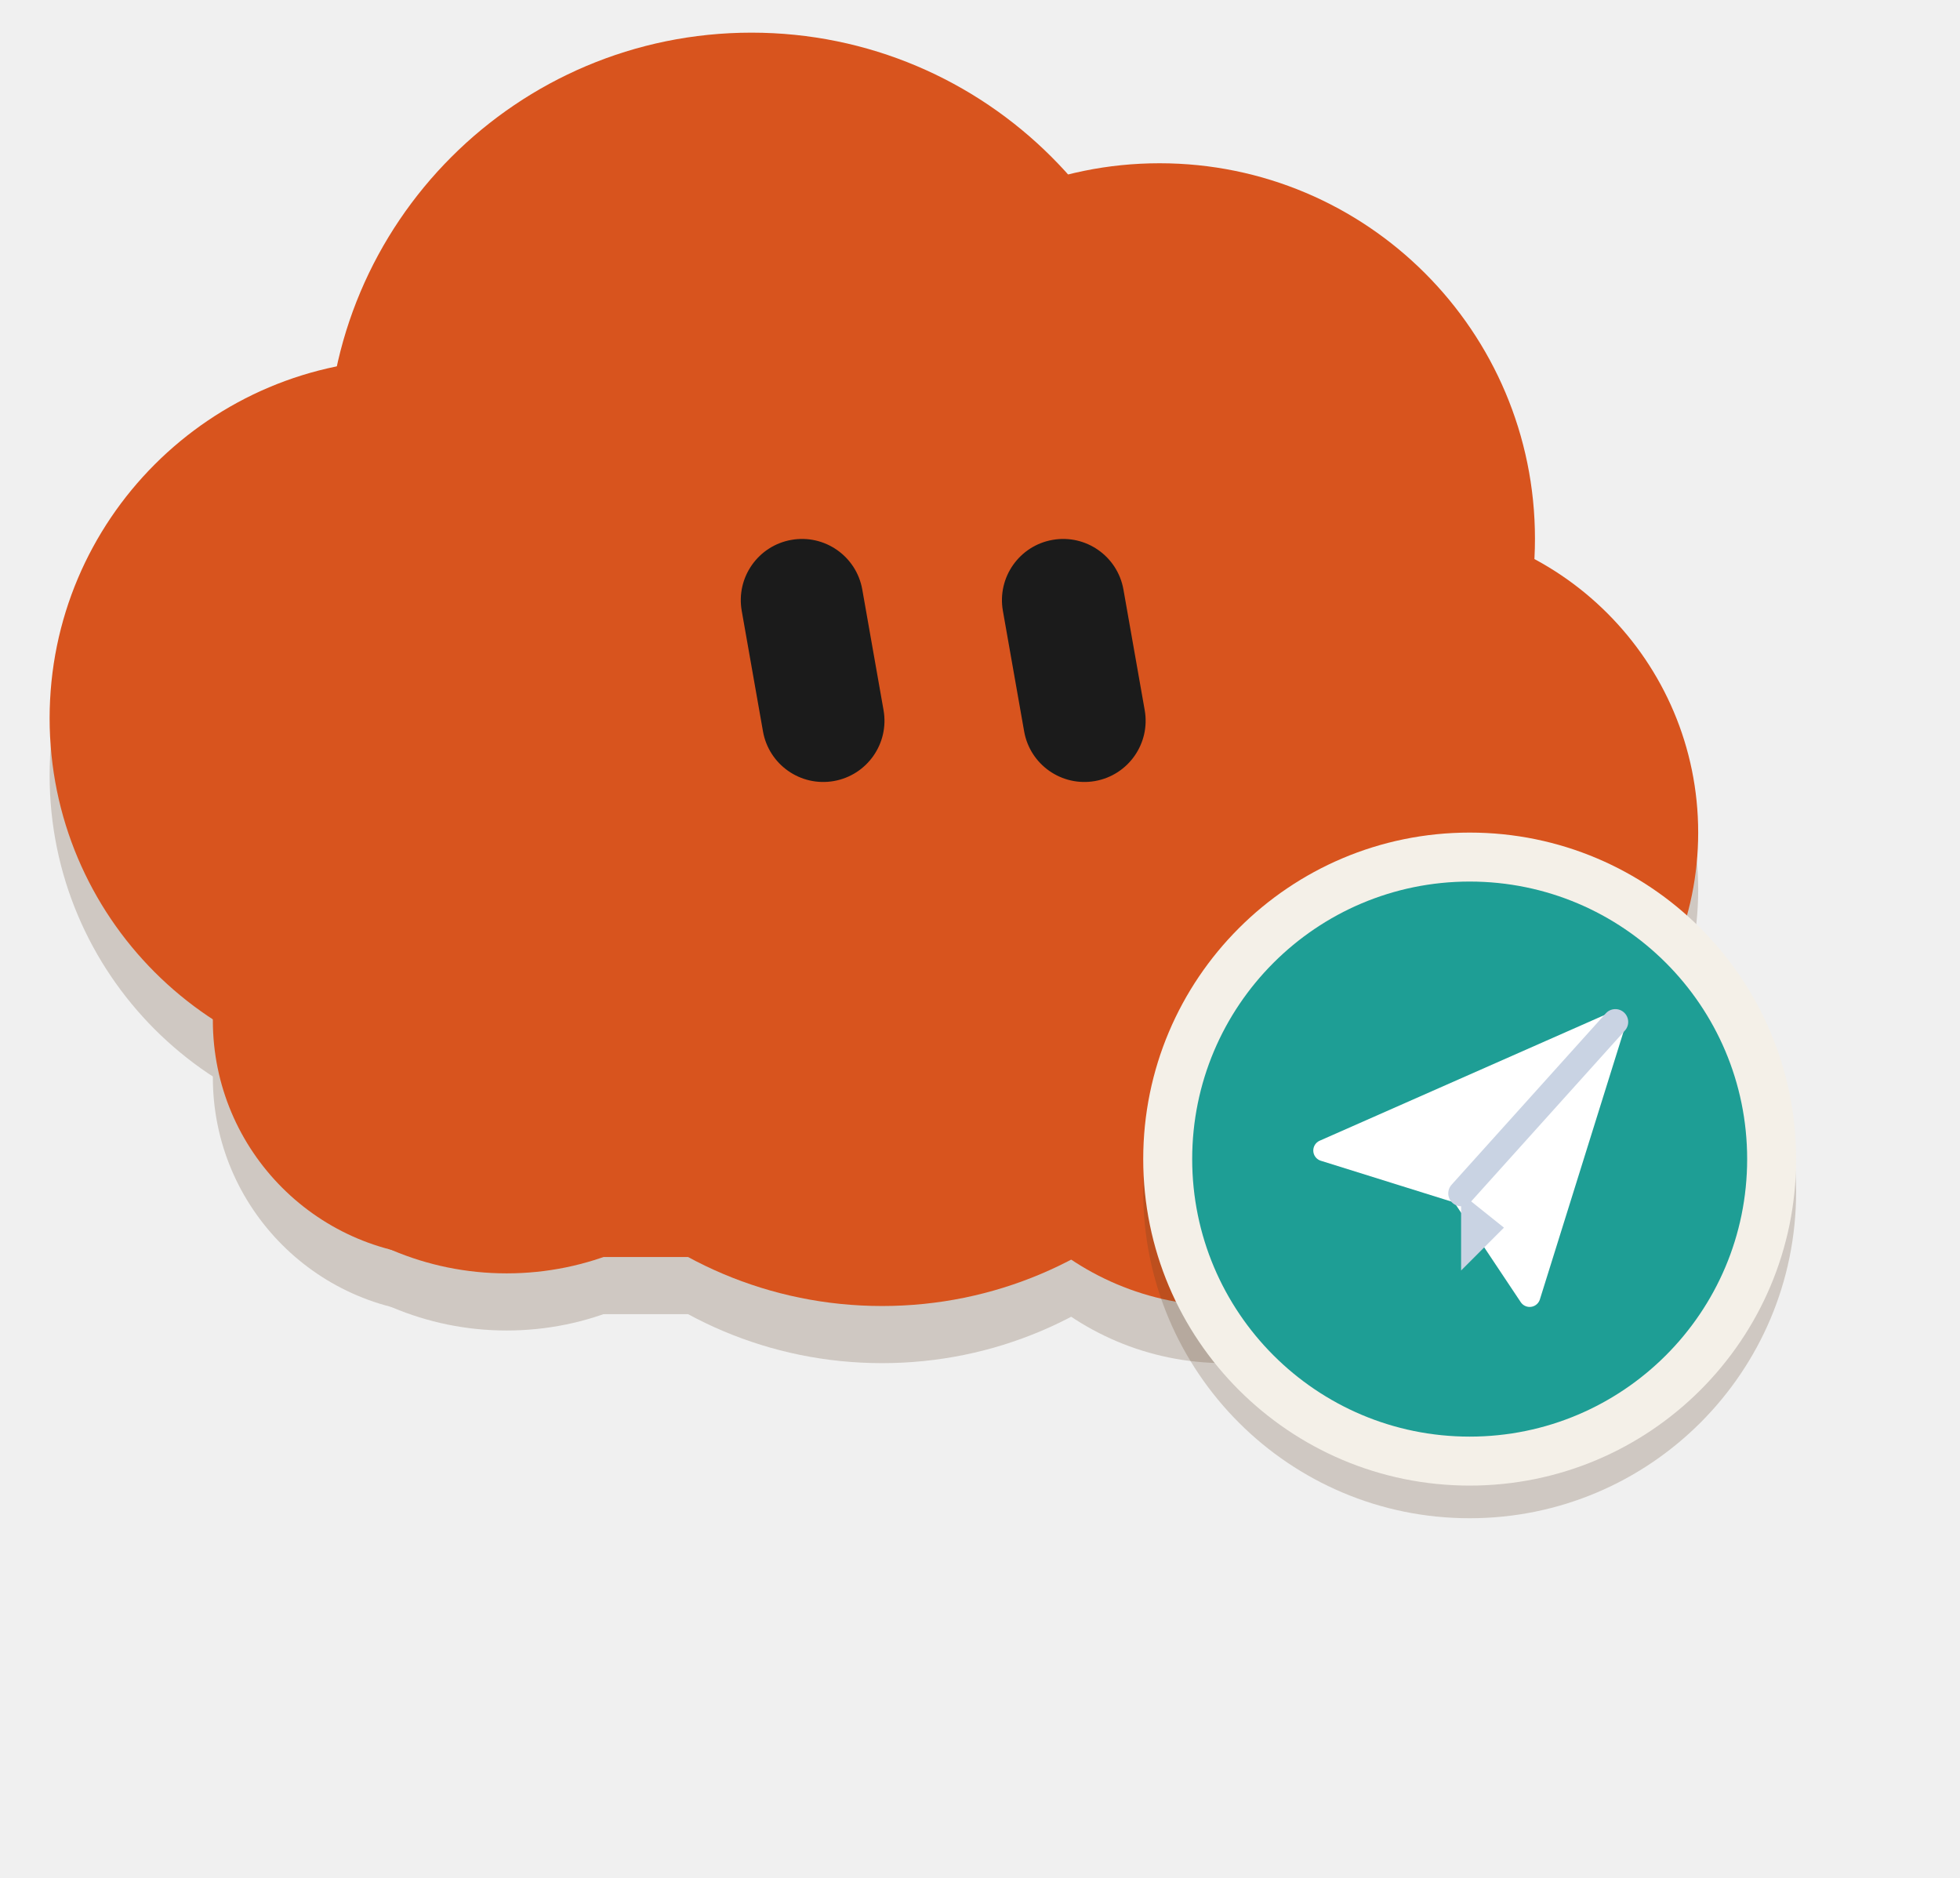
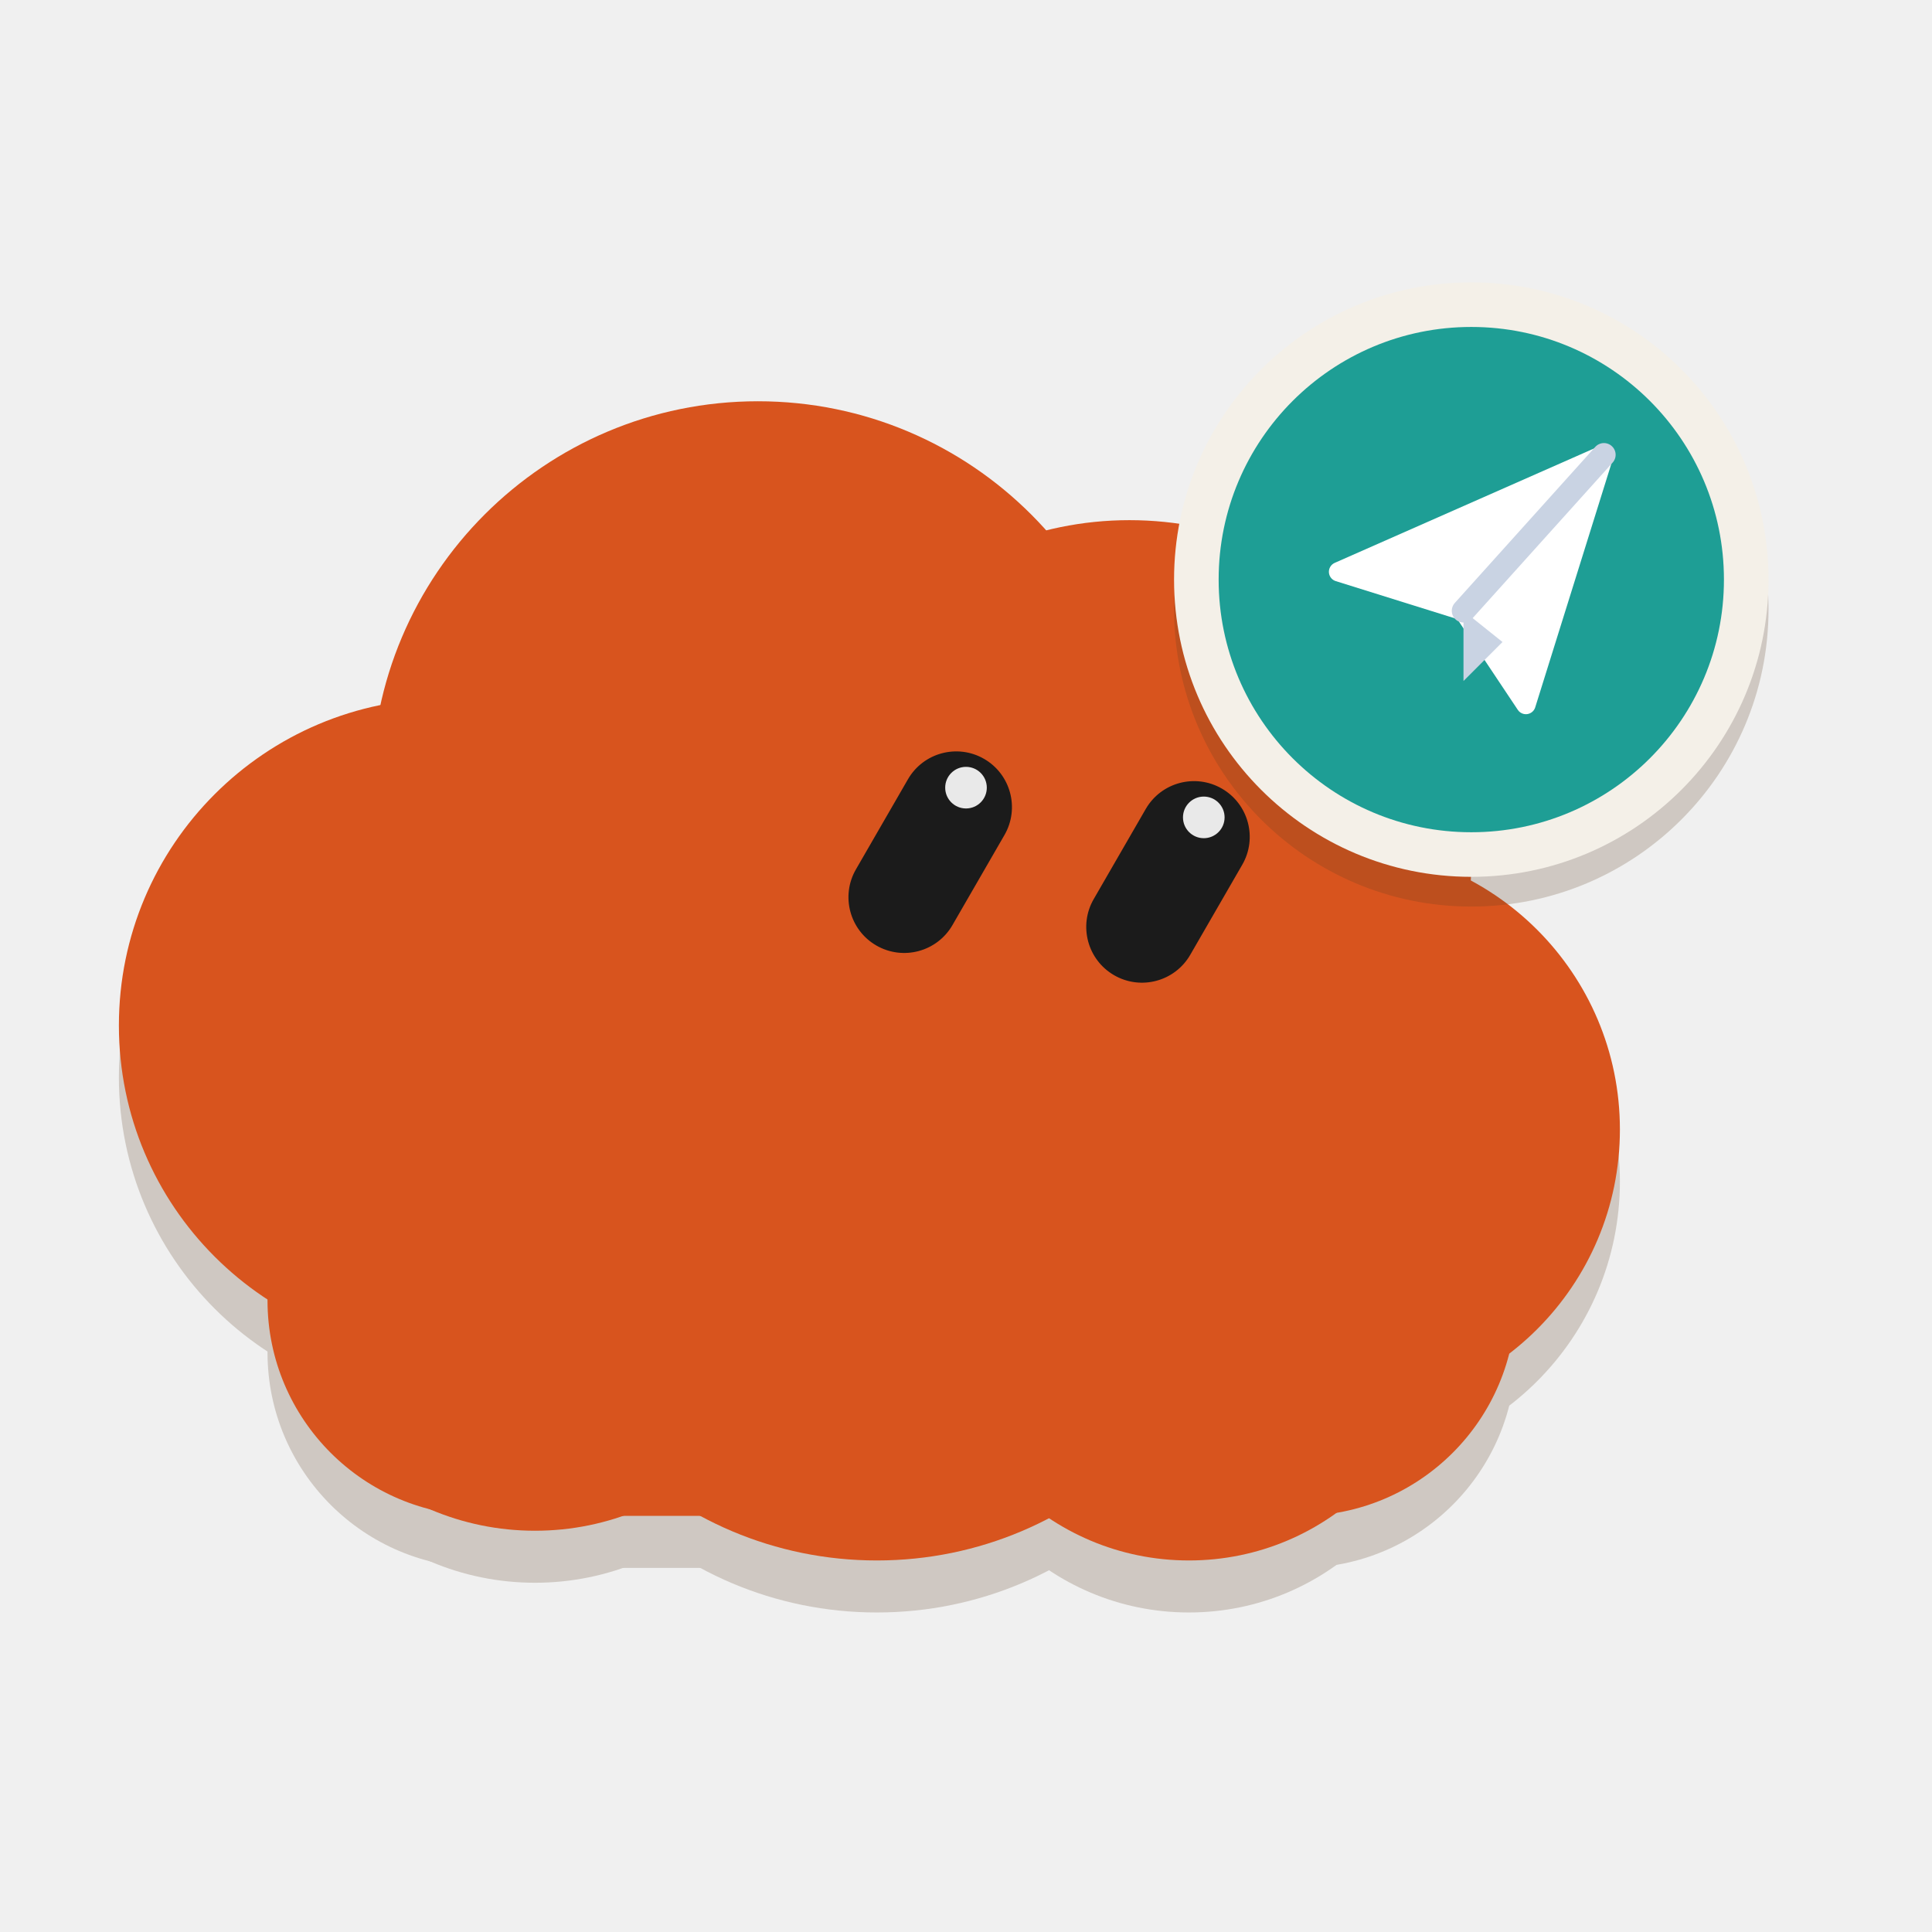
- <svg xmlns="http://www.w3.org/2000/svg" viewBox="20 30 240 230" width="260" height="249">
+ <svg xmlns="http://www.w3.org/2000/svg" viewBox="10 -20 260 260" width="260" height="260">
  <g fill="#5A3C1E" opacity=".22">
    <circle cx="70" cy="125" r="44" />
    <circle cx="112" cy="93" r="52" />
    <circle cx="162" cy="103" r="46" />
    <circle cx="190" cy="139" r="38" />
    <circle cx="128" cy="147" r="50" />
    <circle cx="82" cy="157" r="36" />
    <circle cx="170" cy="163" r="34" />
    <rect x="46" y="133" width="168" height="58" rx="29" />
  </g>
  <g fill="#D8541E">
    <circle cx="70" cy="118" r="44" />
    <circle cx="112" cy="86" r="52" />
    <circle cx="162" cy="96" r="46" />
    <circle cx="190" cy="132" r="38" />
    <circle cx="128" cy="140" r="50" />
    <circle cx="82" cy="150" r="36" />
    <circle cx="170" cy="156" r="34" />
    <rect x="46" y="126" width="168" height="58" rx="29" />
  </g>
-   <rect x="112" y="96" width="15" height="30" rx="7.5" fill="#1B1B1B" transform="rotate(-10 119 111)" />
-   <rect x="144" y="96" width="15" height="30" rx="7.5" fill="#1B1B1B" transform="rotate(-10 151 111)" />
-   <circle cx="200" cy="176" r="40" fill="#5A3C1E" opacity=".22" />
-   <circle cx="200" cy="172" r="40" fill="#F4F0E8" />
-   <circle cx="200" cy="172" r="34" fill="#1E9E95" />
-   <g transform="translate(179 151) scale(1.05)">
+   <rect x="128" y="80" width="15" height="29" rx="7.5" fill="#1B1B1B" transform="rotate(30 135 94)" />
+   <rect x="160" y="84" width="15" height="29" rx="7.5" fill="#1B1B1B" transform="rotate(30 167 98)" />
+   <circle cx="140" cy="86" r="2.8" fill="#fff" opacity=".9" />
+   <circle cx="172" cy="90" r="2.8" fill="#fff" opacity=".9" />
+   <circle cx="208" cy="62" r="40" fill="#5A3C1E" opacity=".22" />
+   <circle cx="208" cy="58" r="40" fill="#F4F0E8" />
+   <circle cx="208" cy="58" r="34" fill="#1E9E95" />
+   <g transform="translate(187 37) scale(1.05)">
    <path d="M3 19 L37 4 L27 36 L19 24 Z" fill="#fff" stroke="#fff" stroke-width="2.5" stroke-linejoin="round" />
    <path d="M19 24 L37 4" stroke="#C9D3E3" stroke-width="3" stroke-linecap="round" />
    <path d="M19 24 L19 33 L24 28" fill="#C9D3E3" />
  </g>
</svg>
